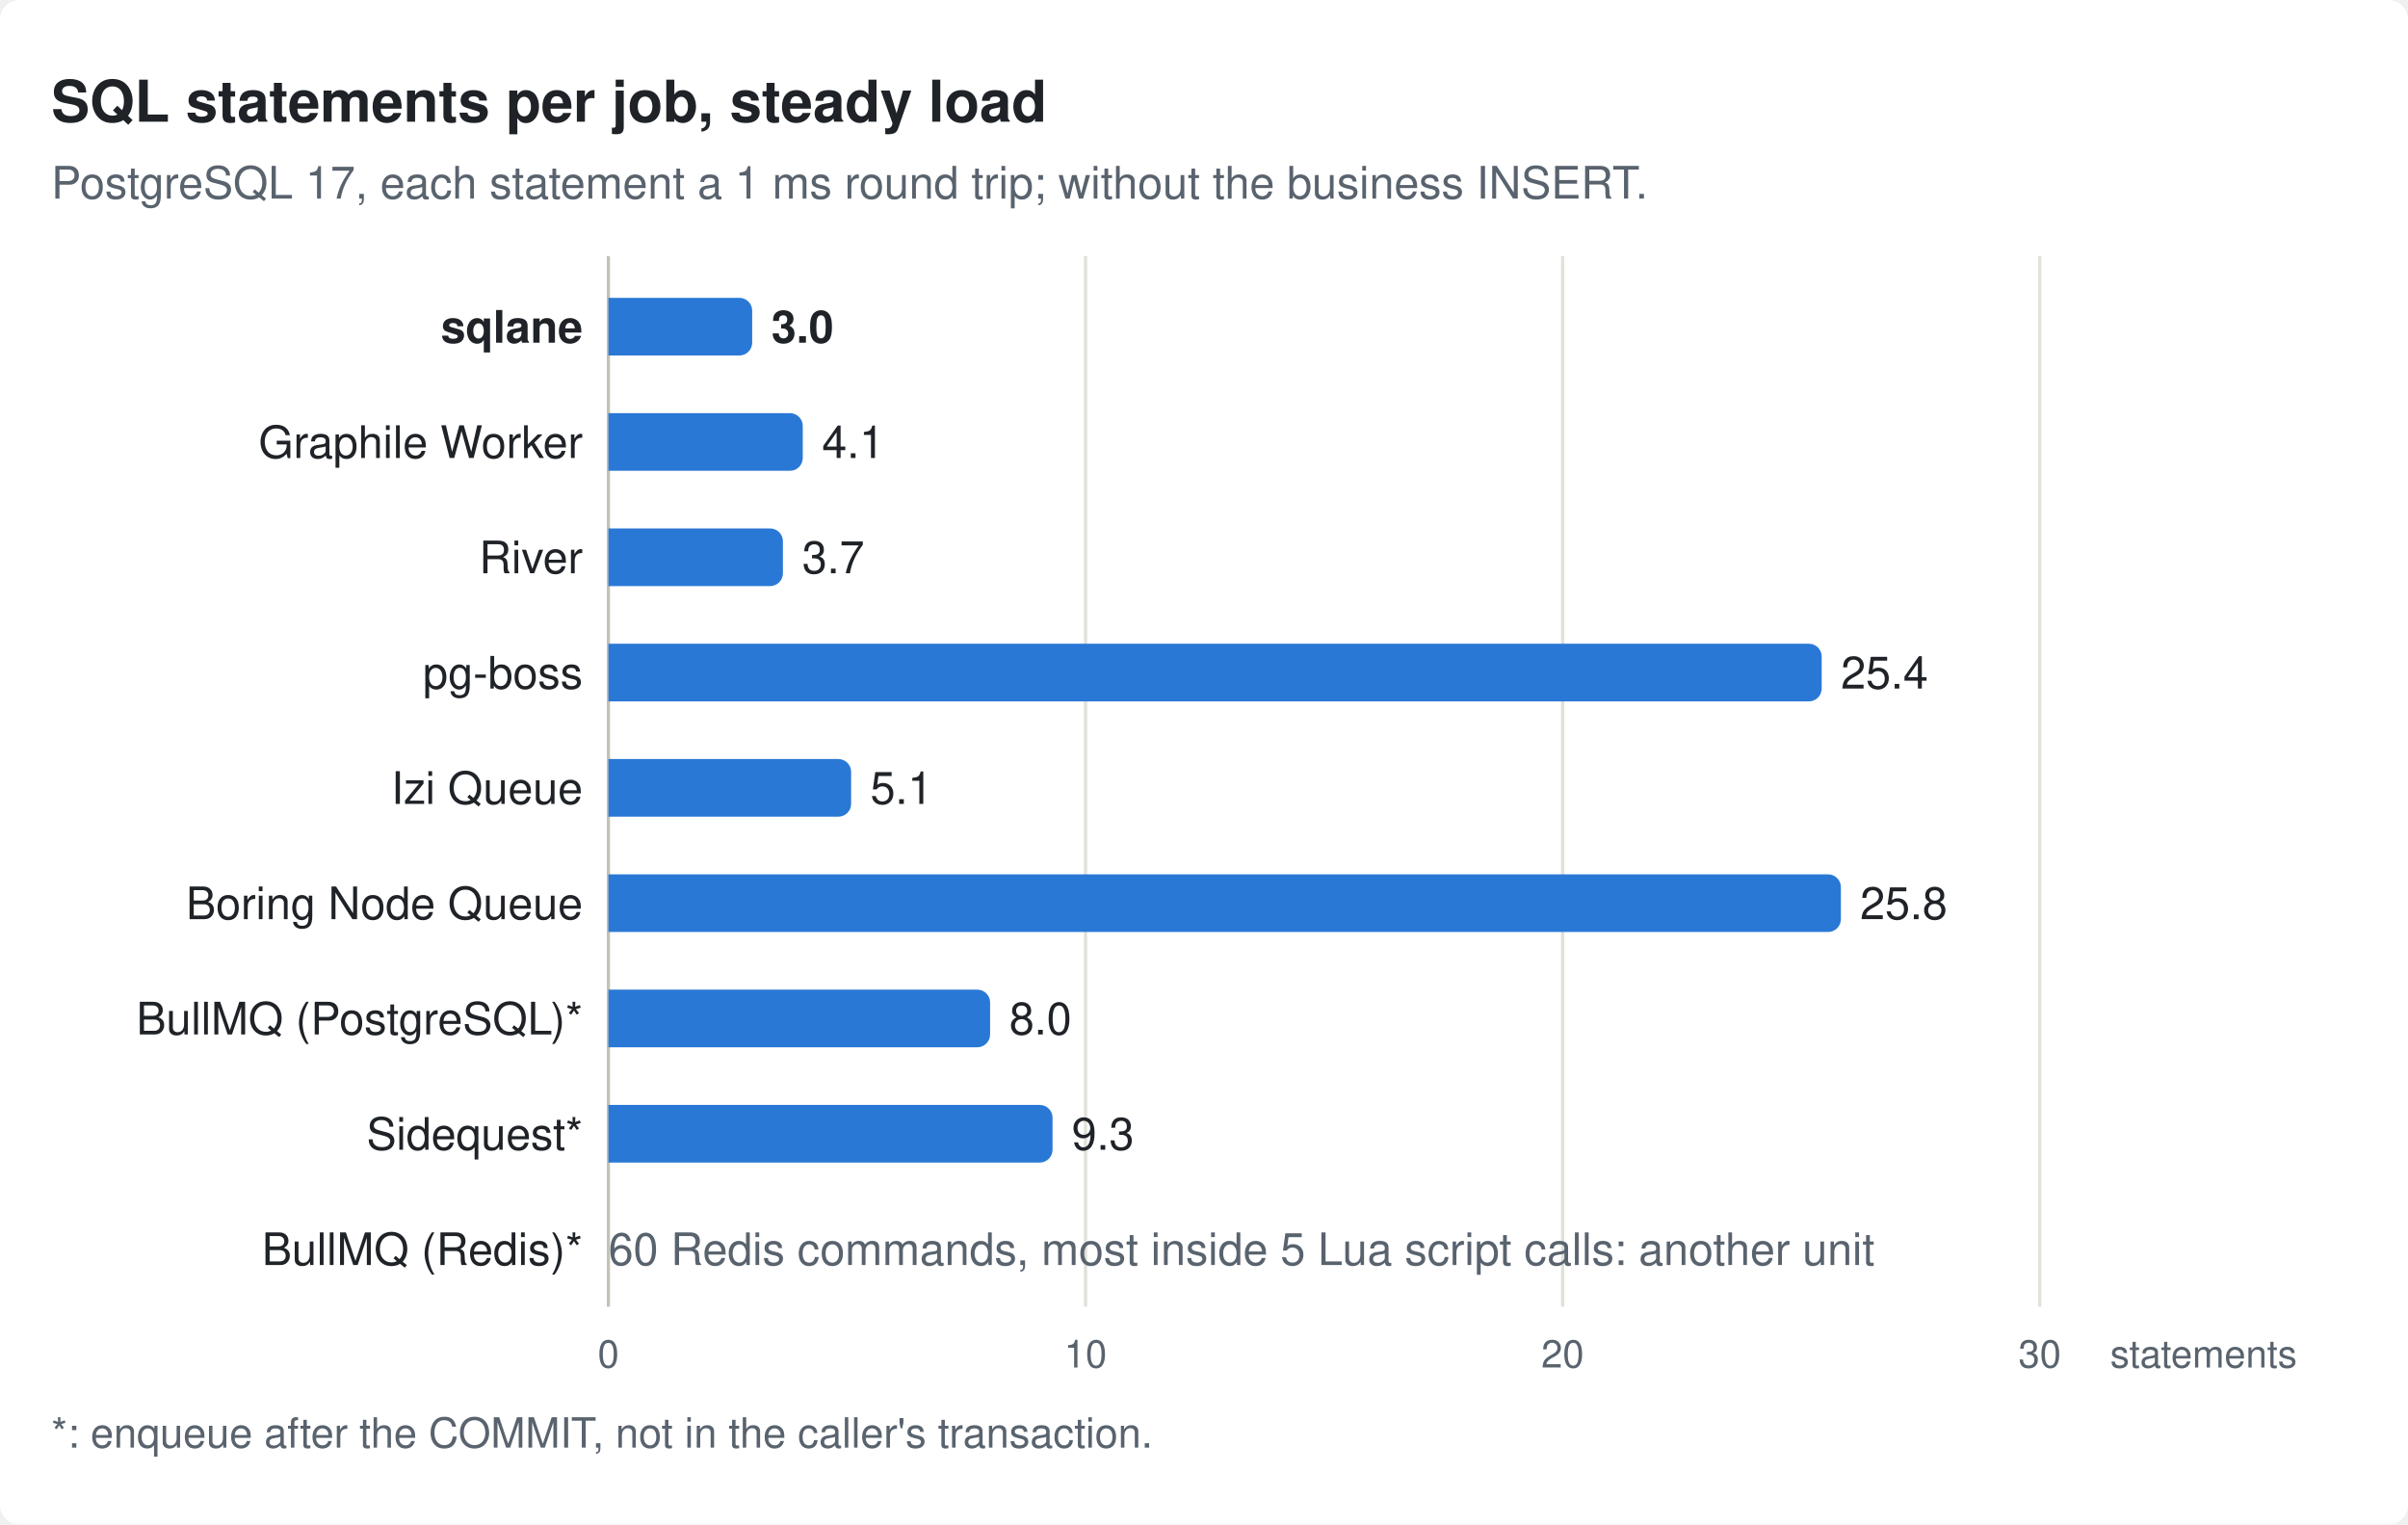
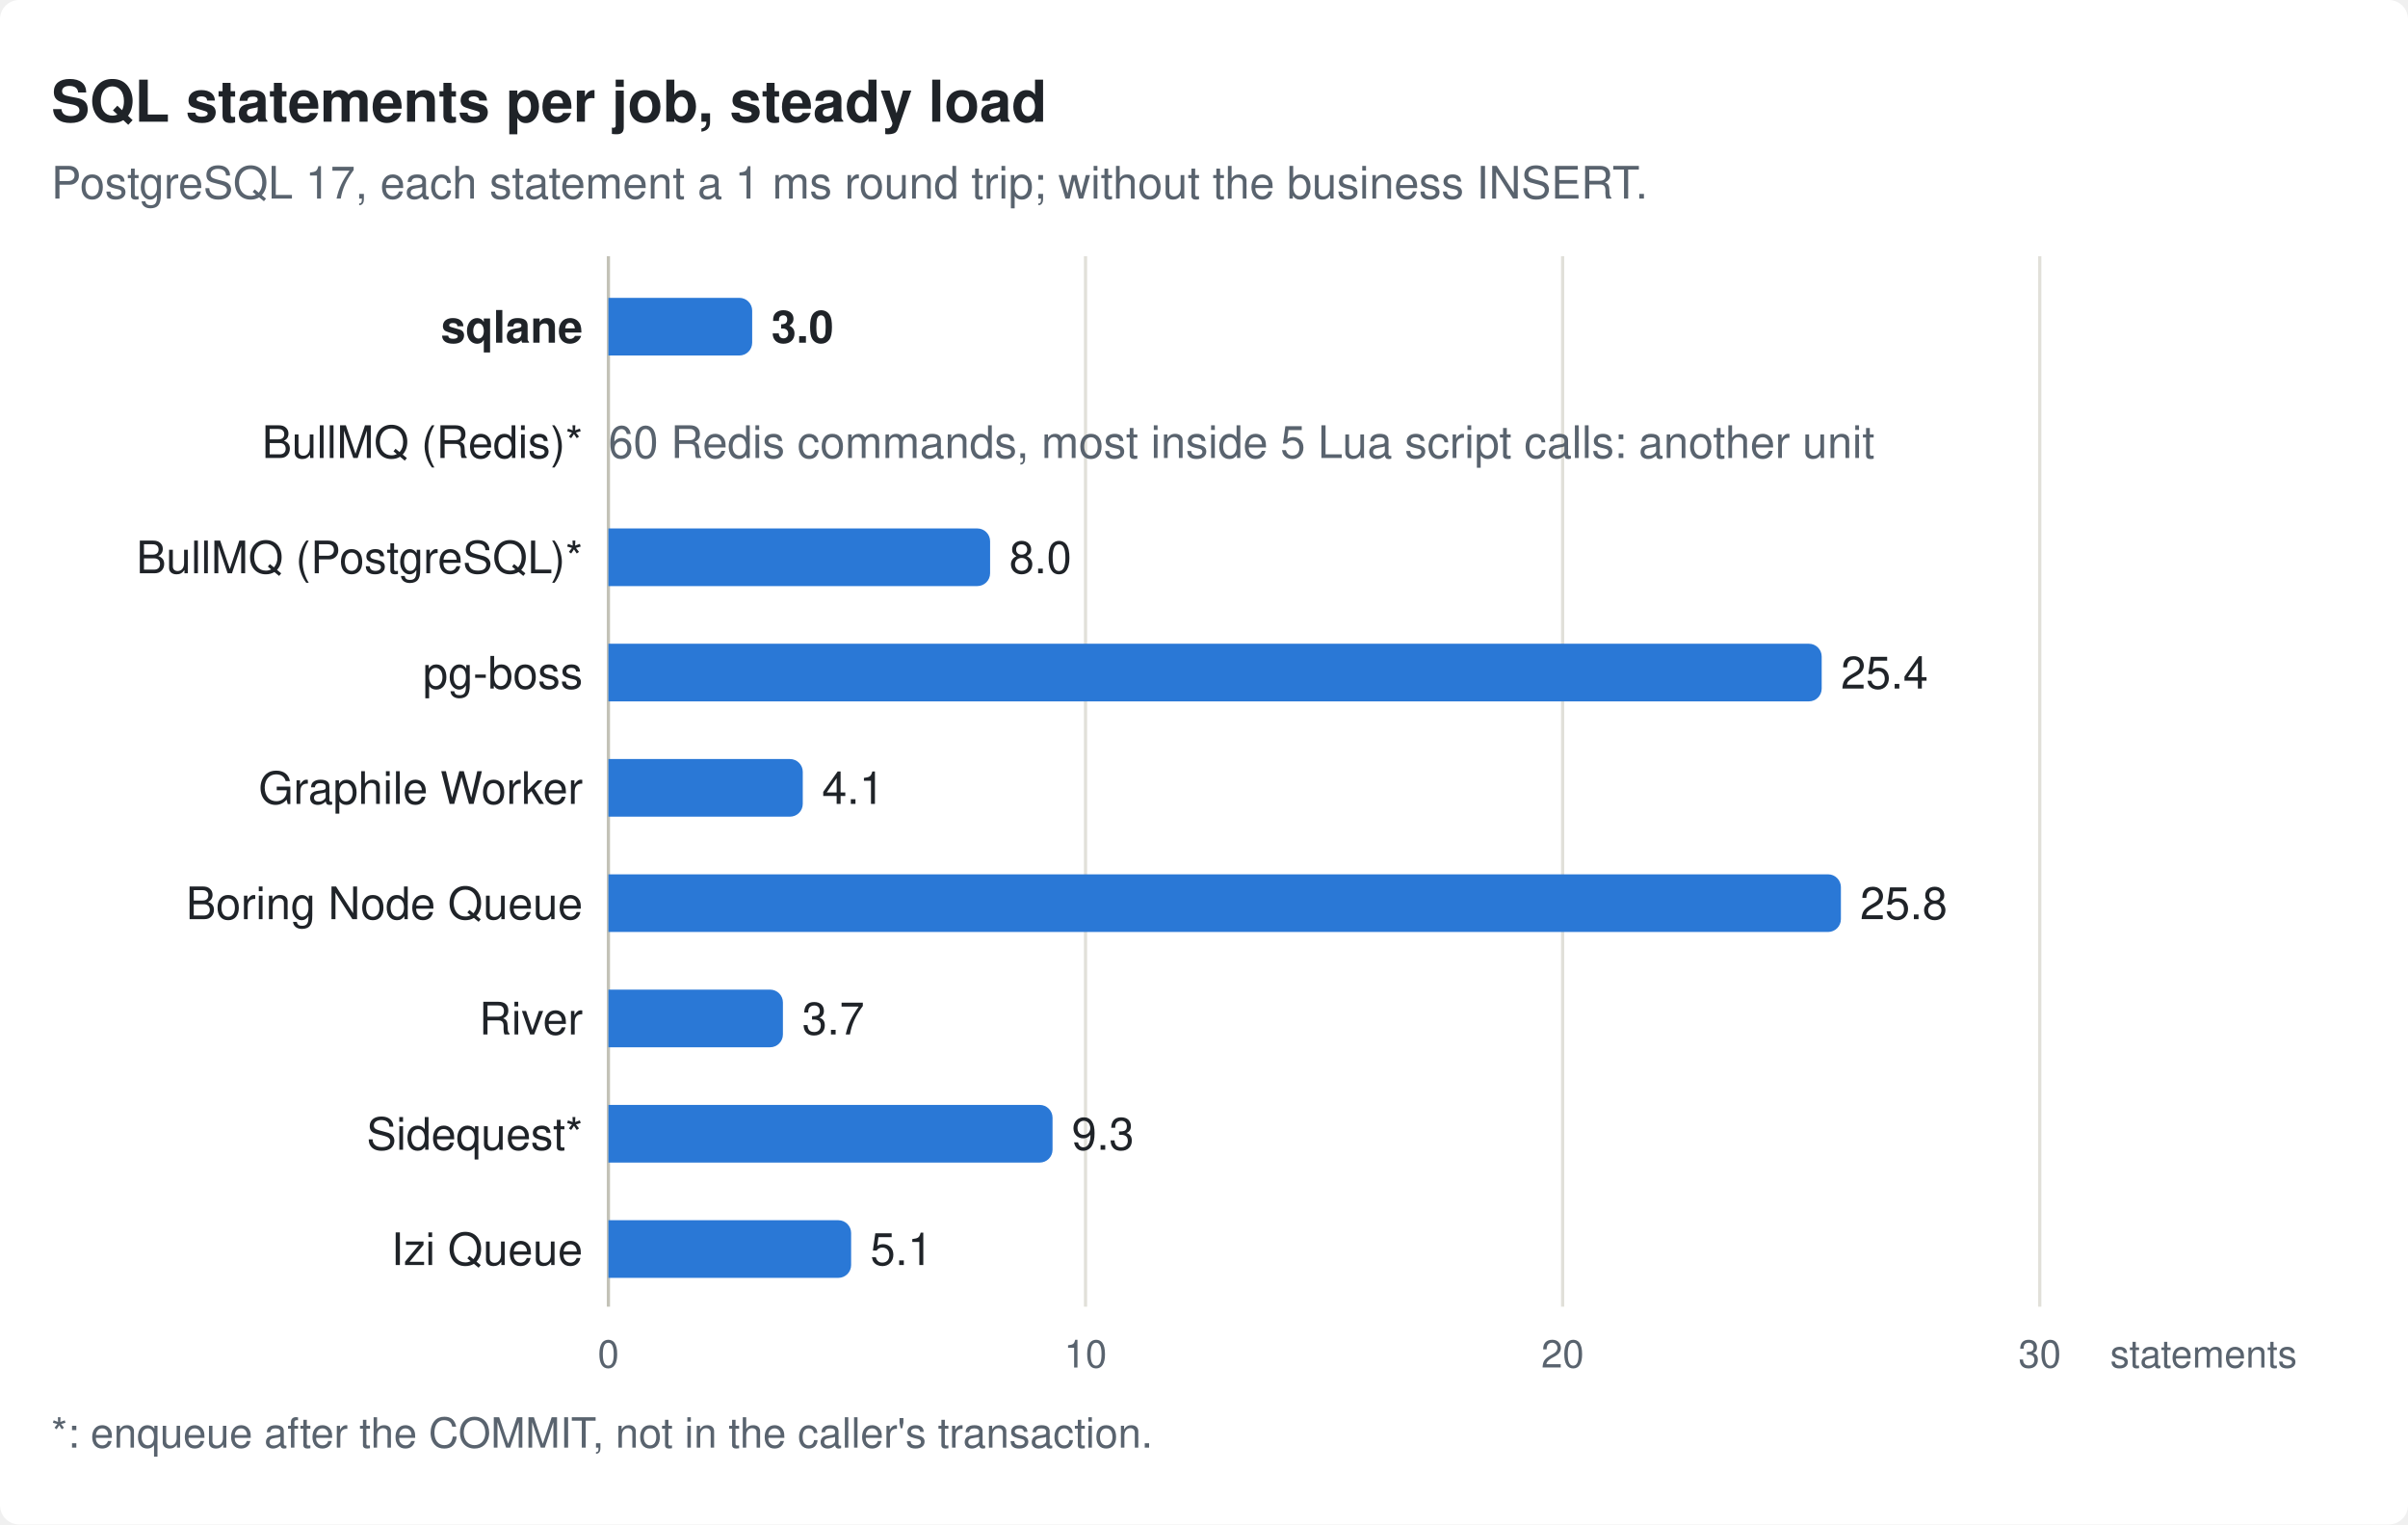
<svg xmlns="http://www.w3.org/2000/svg" width="752" height="476" viewBox="0 0 752 476" font-family="-apple-system, BlinkMacSystemFont, 'Segoe UI', Helvetica, Arial, sans-serif" role="img" aria-label="SQL statements per job, steady load">
  <rect width="752" height="476" rx="6" fill="#ffffff" />
  <g transform="translate(16 16)">
    <text x="0" y="22" font-size="18" font-weight="600" fill="#1f2328">SQL statements per job, steady load</text>
    <text x="0" y="46" font-size="14" fill="#59636e">PostgreSQL 17, each statement a 1 ms round trip; without the business INSERT.</text>
    <line x1="174.0" y1="64" x2="174.0" y2="392" stroke="#c3c2b7" />
    <text x="174.0" y="411" font-size="12" fill="#59636e" text-anchor="middle">0</text>
    <line x1="323.0" y1="64" x2="323.0" y2="392" stroke="#e1e0d9" />
    <text x="323.0" y="411" font-size="12" fill="#59636e" text-anchor="middle">10</text>
    <line x1="472.0" y1="64" x2="472.0" y2="392" stroke="#e1e0d9" />
    <text x="472.0" y="411" font-size="12" fill="#59636e" text-anchor="middle">20</text>
    <line x1="621.0" y1="64" x2="621.0" y2="392" stroke="#e1e0d9" />
    <text x="621.0" y="411" font-size="12" fill="#59636e" text-anchor="middle">30</text>
    <text x="643" y="411" font-size="12" fill="#59636e">statements</text>
    <text x="0" y="436" font-size="13" fill="#59636e">*: enqueue after the COMMIT, not in the caller's transaction.</text>
    <text x="166" y="91" font-size="14" fill="#1f2328" text-anchor="end" font-weight="600">sqlane</text>
    <path d="M174,77H214.9A4,4 0 0 1 218.9,81V91A4,4 0 0 1 214.9,95H174Z" fill="#2a78d6" />
    <text x="224.9" y="91" font-size="14" fill="#1f2328" font-weight="600">3.0</text>
-     <text x="166" y="127" font-size="14" fill="#1f2328" text-anchor="end">Graphile Worker</text>
-     <path d="M174,113H230.7A4,4 0 0 1 234.7,117V127A4,4 0 0 1 230.7,131H174Z" fill="#2a78d6" />
-     <text x="240.7" y="127" font-size="14" fill="#1f2328">4.1</text>
-     <text x="166" y="163" font-size="14" fill="#1f2328" text-anchor="end">River</text>
-     <path d="M174,149H224.5A4,4 0 0 1 228.5,153V163A4,4 0 0 1 224.5,167H174Z" fill="#2a78d6" />
-     <text x="234.5" y="163" font-size="14" fill="#1f2328">3.7</text>
+     <text x="166" y="127" font-size="14" fill="#1f2328" text-anchor="end">BullMQ (Redis)*</text>
+     <text x="174.0" y="127" font-size="14" fill="#59636e">60 Redis commands, most inside 5 Lua script calls: another unit</text>
+     <text x="166" y="163" font-size="14" fill="#1f2328" text-anchor="end">BullMQ (PostgreSQL)*</text>
+     <path d="M174,149H289.2A4,4 0 0 1 293.2,153V163A4,4 0 0 1 289.2,167H174Z" fill="#2a78d6" />
+     <text x="299.2" y="163" font-size="14" fill="#1f2328">8.0</text>
    <text x="166" y="199" font-size="14" fill="#1f2328" text-anchor="end">pg-boss</text>
    <path d="M174,185H548.9A4,4 0 0 1 552.9,189V199A4,4 0 0 1 548.9,203H174Z" fill="#2a78d6" />
    <text x="558.9" y="199" font-size="14" fill="#1f2328">25.4</text>
-     <text x="166" y="235" font-size="14" fill="#1f2328" text-anchor="end">Izi Queue</text>
-     <path d="M174,221H245.8A4,4 0 0 1 249.8,225V235A4,4 0 0 1 245.8,239H174Z" fill="#2a78d6" />
-     <text x="255.8" y="235" font-size="14" fill="#1f2328">5.1</text>
+     <text x="166" y="235" font-size="14" fill="#1f2328" text-anchor="end">Graphile Worker</text>
+     <path d="M174,221H230.7A4,4 0 0 1 234.7,225V235A4,4 0 0 1 230.7,239H174Z" fill="#2a78d6" />
+     <text x="240.7" y="235" font-size="14" fill="#1f2328">4.1</text>
    <text x="166" y="271" font-size="14" fill="#1f2328" text-anchor="end">Boring Node Queue</text>
    <path d="M174,257H554.9A4,4 0 0 1 558.9,261V271A4,4 0 0 1 554.9,275H174Z" fill="#2a78d6" />
    <text x="564.9" y="271" font-size="14" fill="#1f2328">25.8</text>
-     <text x="166" y="307" font-size="14" fill="#1f2328" text-anchor="end">BullMQ (PostgreSQL)*</text>
-     <path d="M174,293H289.2A4,4 0 0 1 293.2,297V307A4,4 0 0 1 289.2,311H174Z" fill="#2a78d6" />
-     <text x="299.2" y="307" font-size="14" fill="#1f2328">8.0</text>
+     <text x="166" y="307" font-size="14" fill="#1f2328" text-anchor="end">River</text>
+     <path d="M174,293H224.5A4,4 0 0 1 228.5,297V307A4,4 0 0 1 224.5,311H174Z" fill="#2a78d6" />
+     <text x="234.5" y="307" font-size="14" fill="#1f2328">3.7</text>
    <text x="166" y="343" font-size="14" fill="#1f2328" text-anchor="end">Sidequest*</text>
    <path d="M174,329H308.7A4,4 0 0 1 312.7,333V343A4,4 0 0 1 308.7,347H174Z" fill="#2a78d6" />
    <text x="318.7" y="343" font-size="14" fill="#1f2328">9.3</text>
-     <text x="166" y="379" font-size="14" fill="#1f2328" text-anchor="end">BullMQ (Redis)*</text>
-     <text x="174.0" y="379" font-size="14" fill="#59636e">60 Redis commands, most inside 5 Lua script calls: another unit</text>
+     <text x="166" y="379" font-size="14" fill="#1f2328" text-anchor="end">Izi Queue</text>
+     <path d="M174,365H245.8A4,4 0 0 1 249.8,369V379A4,4 0 0 1 245.8,383H174Z" fill="#2a78d6" />
+     <text x="255.8" y="379" font-size="14" fill="#1f2328">5.1</text>
  </g>
</svg>
